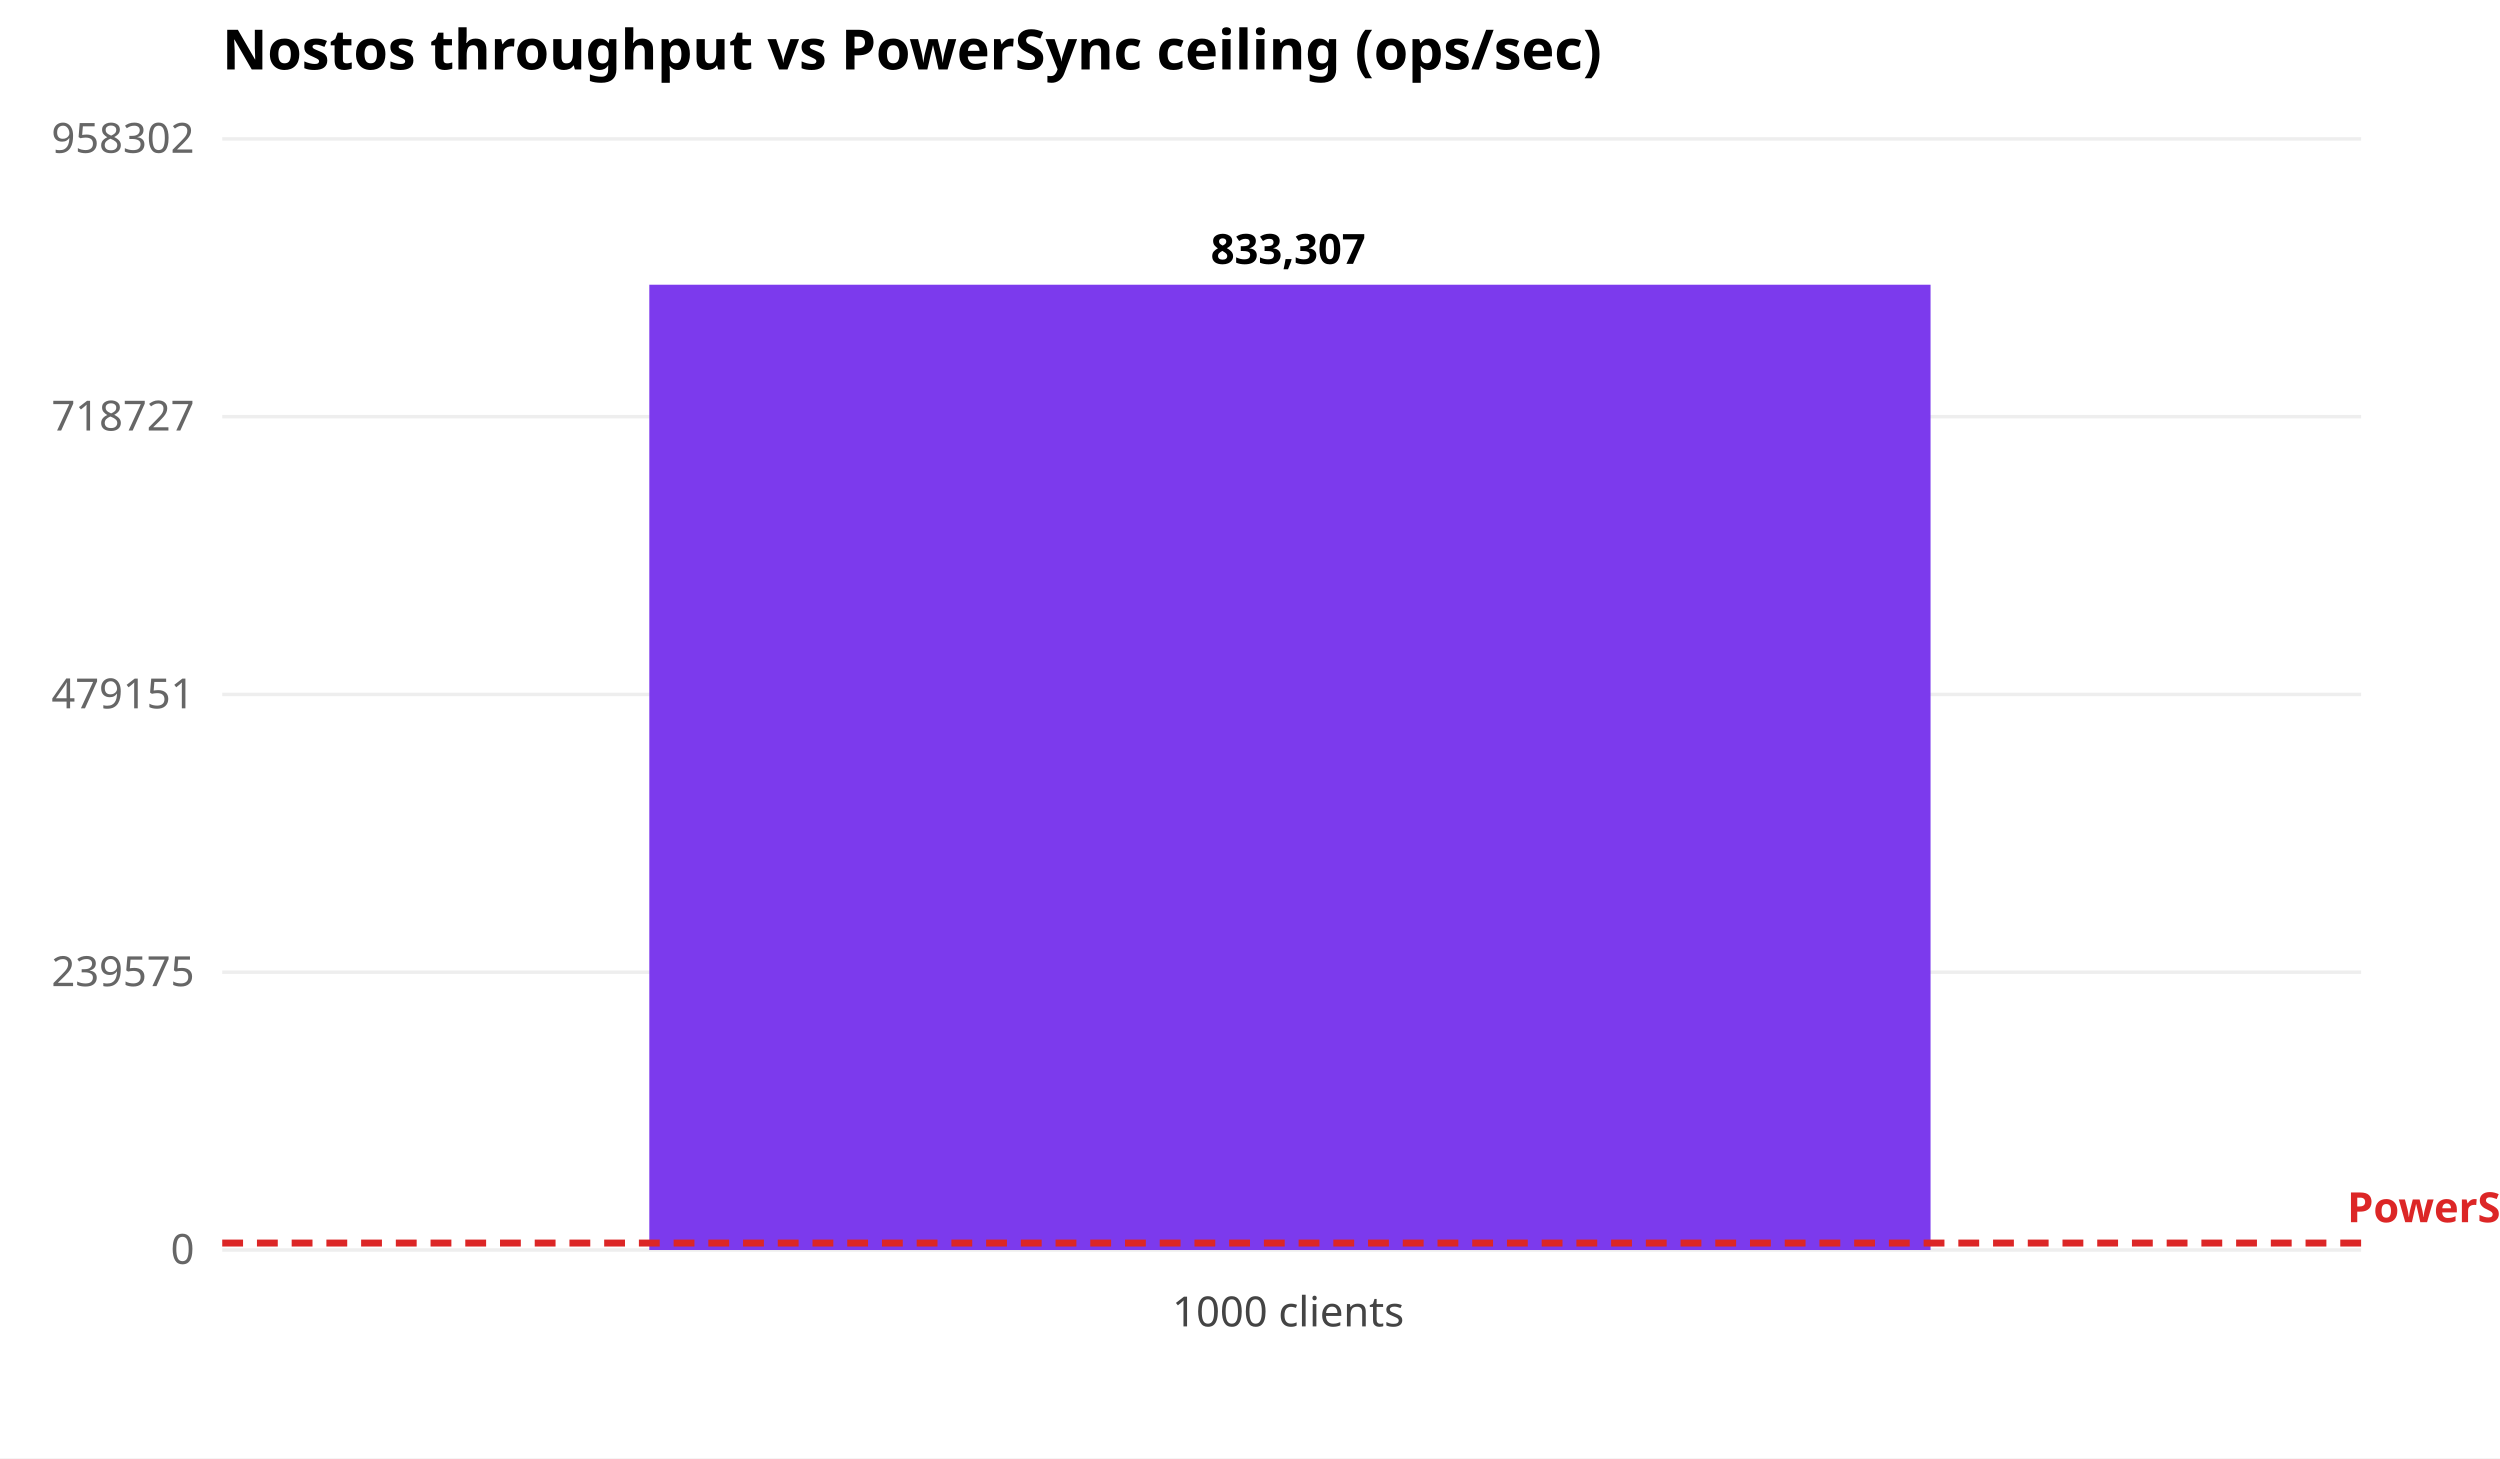
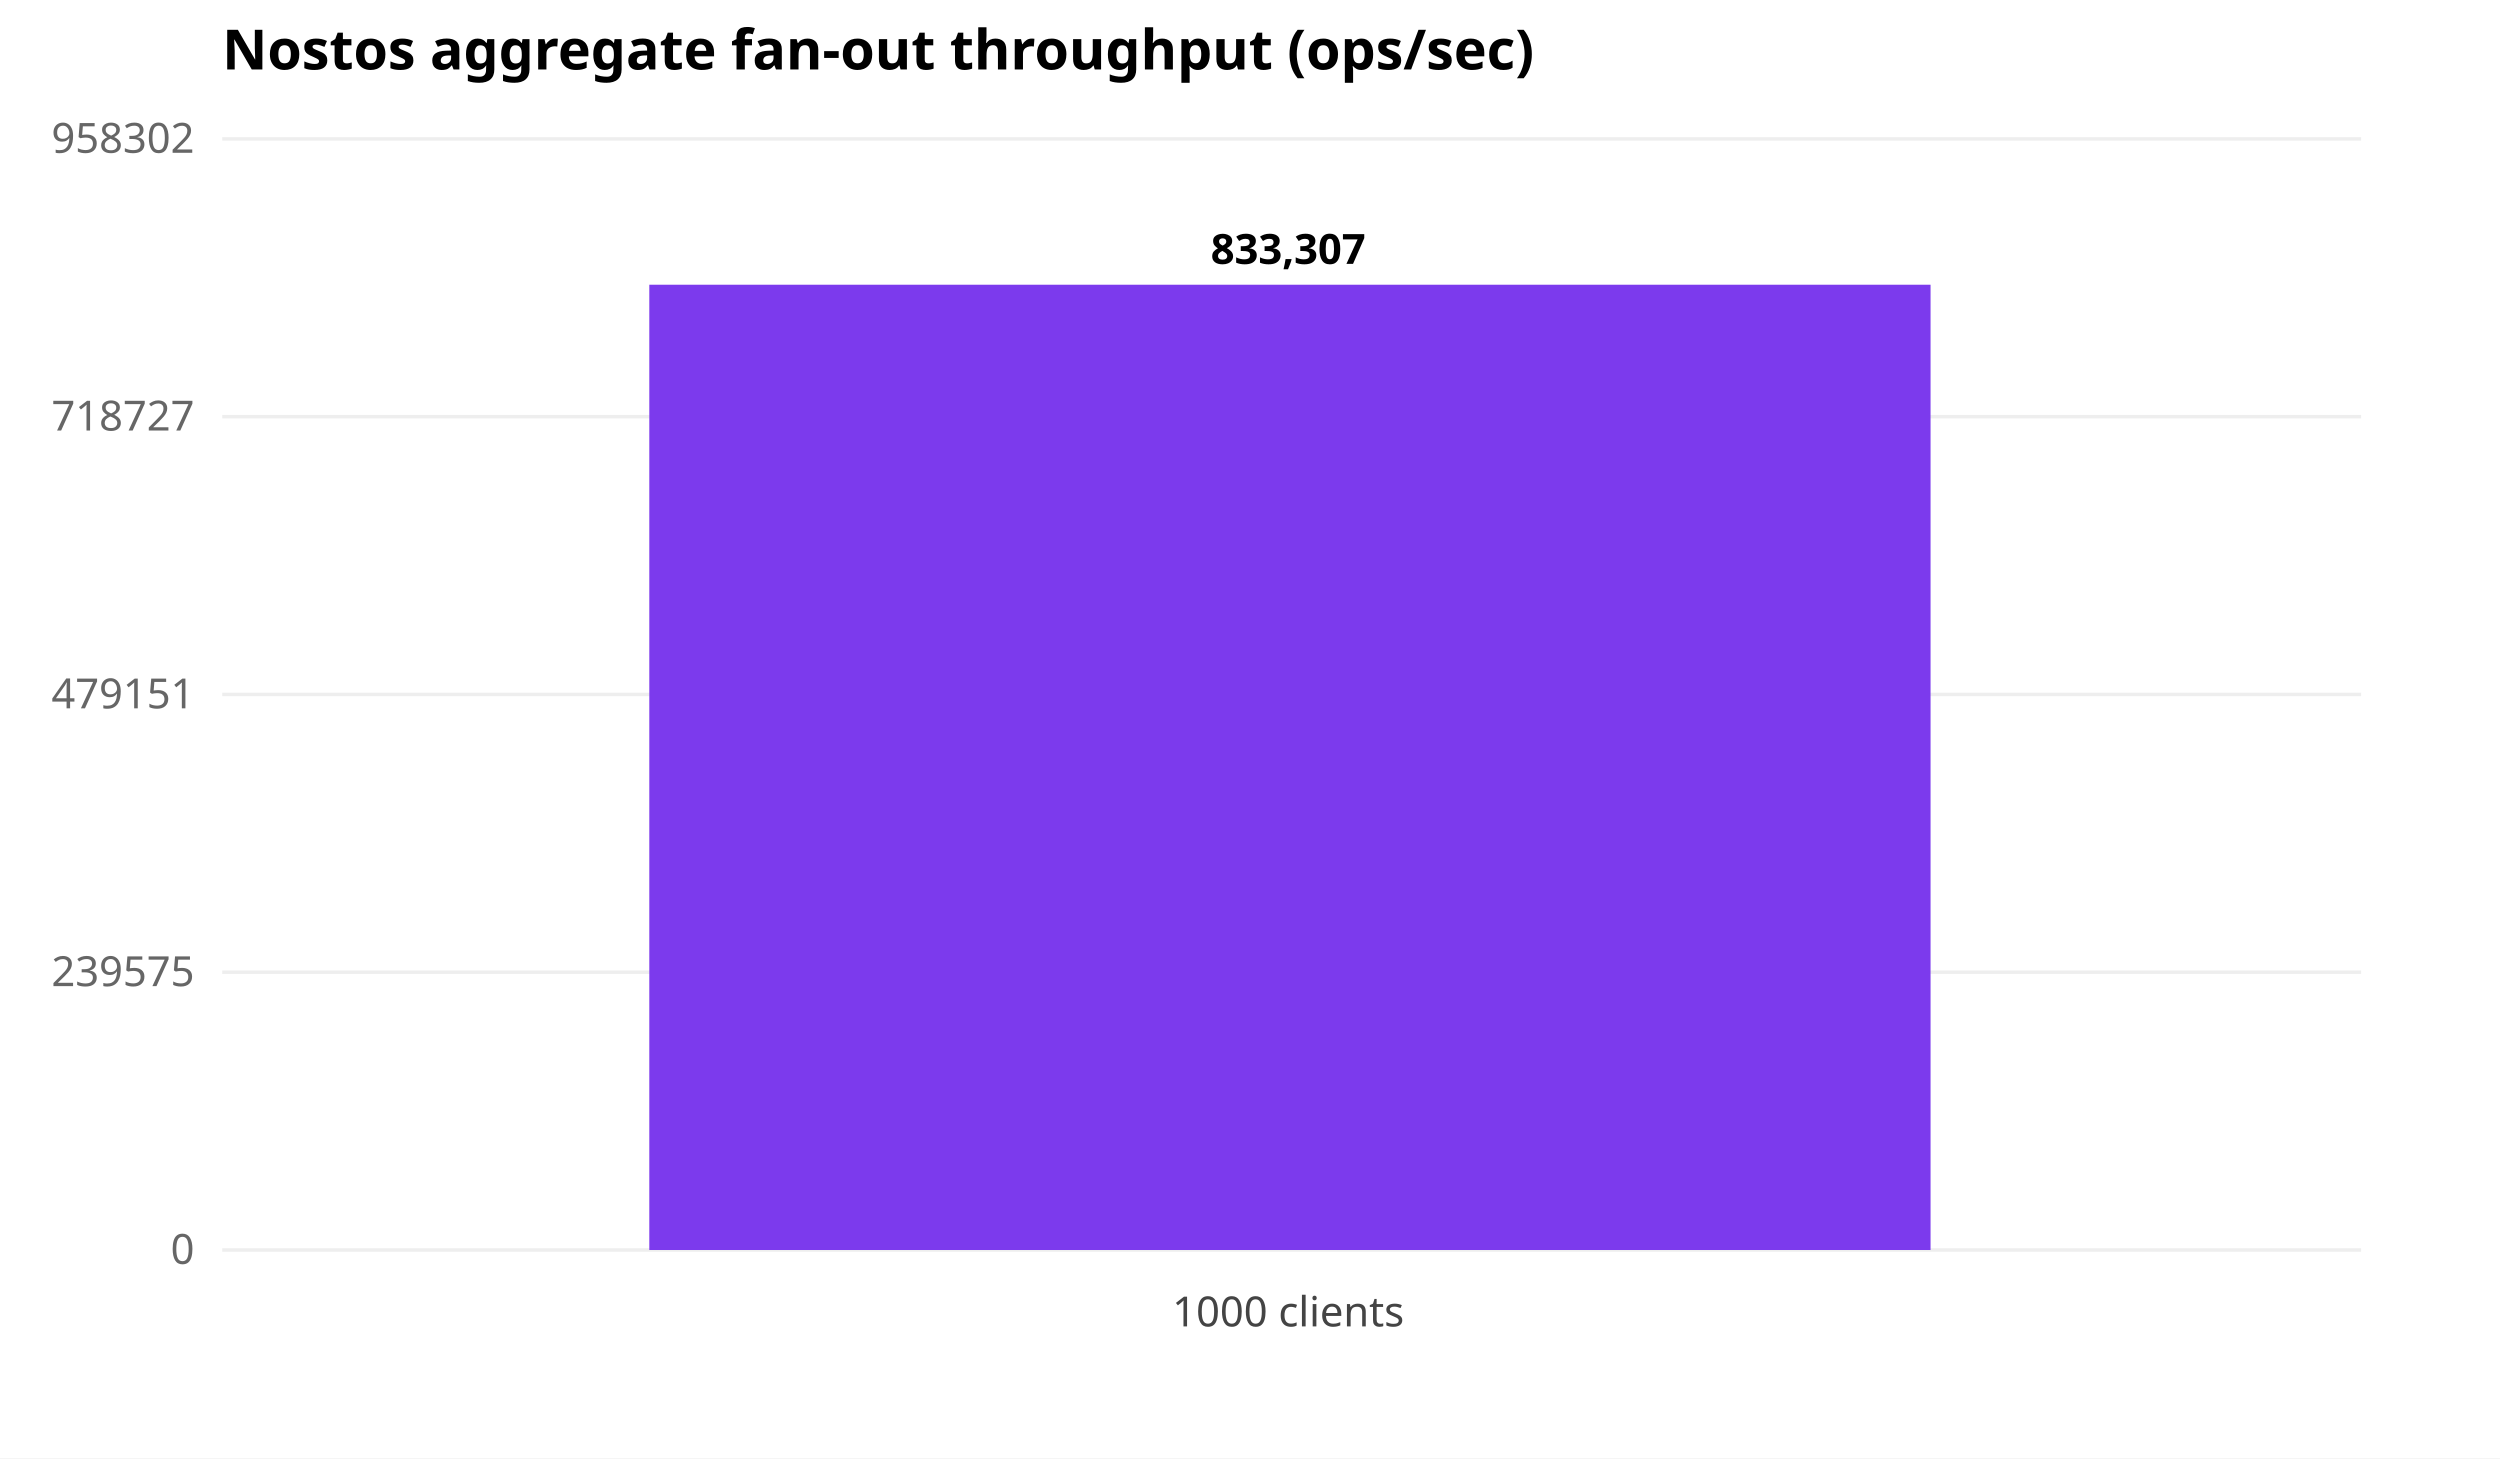
<svg xmlns="http://www.w3.org/2000/svg" width="720" height="420" font-family="sans-serif" font-size="12">
  <rect width="100%" height="100%" fill="white" />
-   <text x="64" y="20" font-size="16" font-weight="bold">Nostos throughput vs PowerSync ceiling (ops/sec)</text>
+   <text x="64" y="20" font-size="16" font-weight="bold">Nostos aggregate fan-out throughput (ops/sec)</text>
  <line x1="64" y1="360" x2="680" y2="360" stroke="#eee" />
  <text x="56" y="364" text-anchor="end" fill="#666">0</text>
  <line x1="64" y1="280" x2="680" y2="280" stroke="#eee" />
  <text x="56" y="284" text-anchor="end" fill="#666">239575</text>
  <line x1="64" y1="200" x2="680" y2="200" stroke="#eee" />
  <text x="56" y="204" text-anchor="end" fill="#666">479151</text>
  <line x1="64" y1="120" x2="680" y2="120" stroke="#eee" />
  <text x="56" y="124" text-anchor="end" fill="#666">718727</text>
  <line x1="64" y1="40" x2="680" y2="40" stroke="#eee" />
  <text x="56" y="44" text-anchor="end" fill="#666">958302</text>
  <rect x="187" y="82" width="369" height="278" fill="#7c3aed" />
  <text x="371" y="76" text-anchor="middle" font-weight="bold">833,307</text>
  <text x="371" y="382" text-anchor="middle" fill="#444">1000 clients</text>
-   <line x1="64" y1="358" x2="680" y2="358" stroke="#dc2626" stroke-width="2" stroke-dasharray="6,4" />
-   <text x="676" y="352" fill="#dc2626" font-weight="bold">PowerSync ceiling ~4000 ops/sec</text>
</svg>
